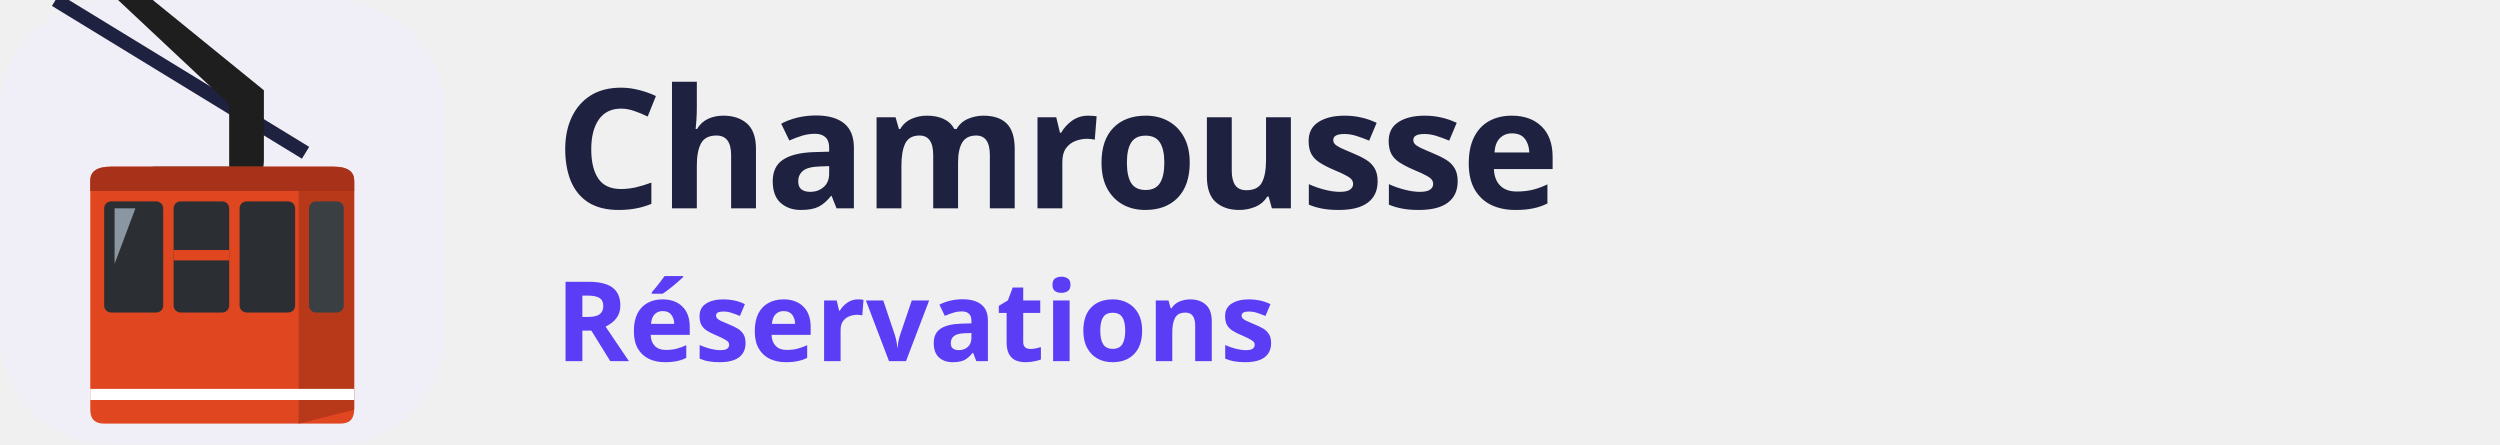
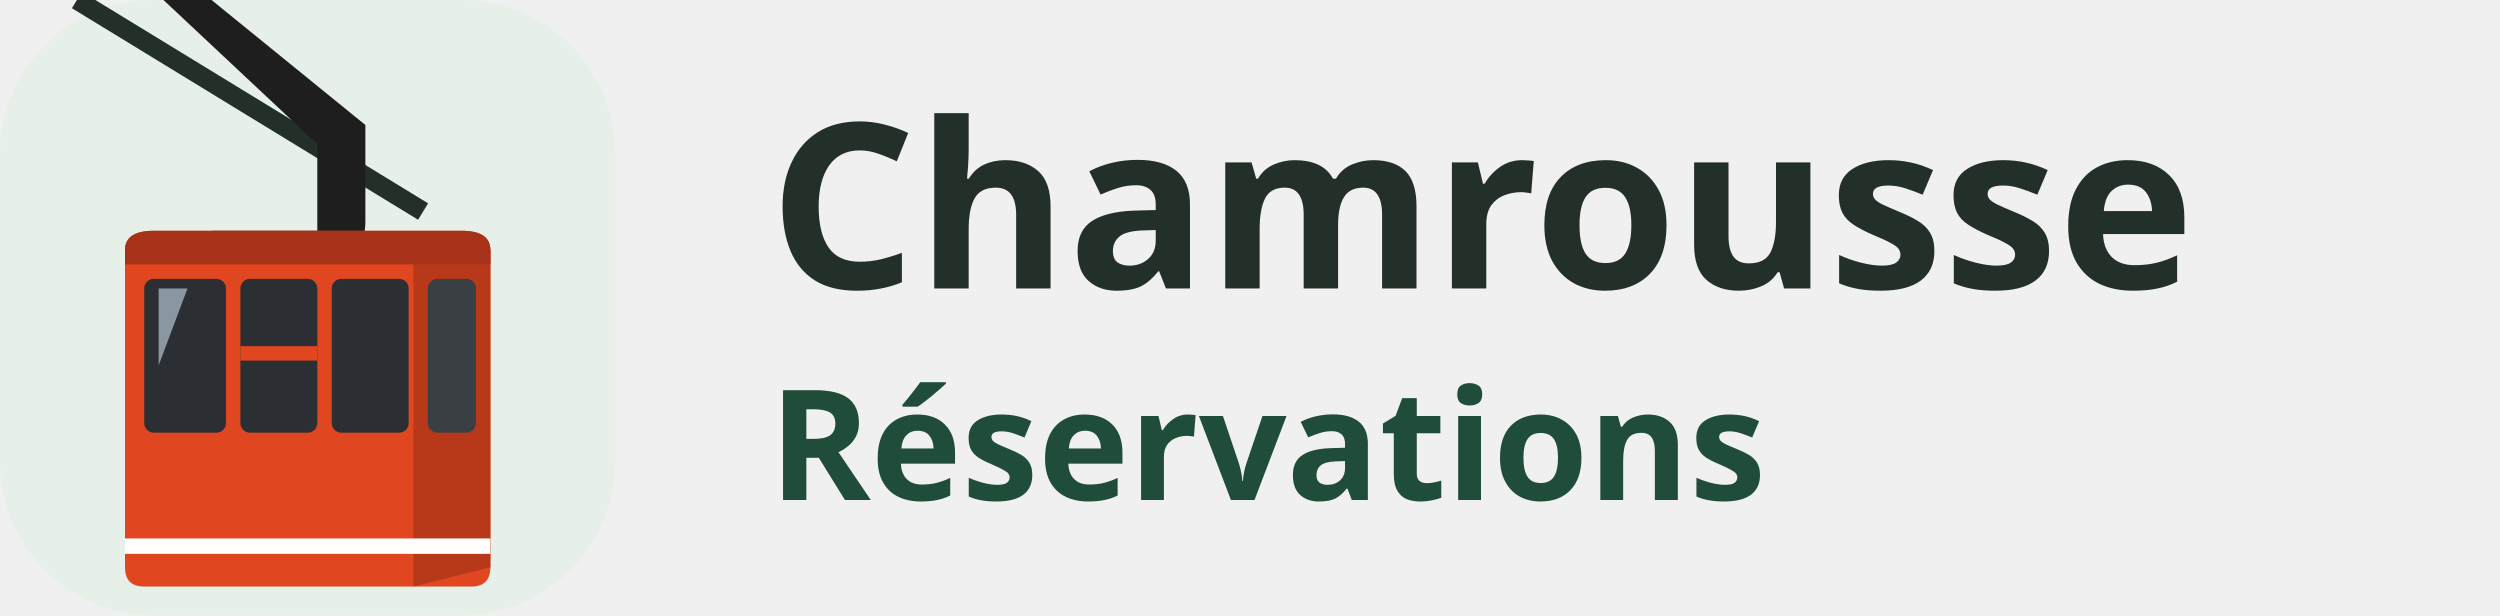
- <svg xmlns="http://www.w3.org/2000/svg" width="360" height="64" viewBox="0 0 360 64" role="img" aria-label="Chamrousse">
+ <svg xmlns="http://www.w3.org/2000/svg" width="260" height="64" viewBox="0 0 260 64" role="img" aria-label="Chamrousse">
  <g>
-     <rect width="64" height="64" rx="16" fill="#F0EEF7" />
-     <path d="M8 0 L44 22" stroke="#1F2140" stroke-width="2" />
+     <rect width="64" height="64" rx="16" fill="#E6EFE8" />
+     <path d="M8 0 L44 22" stroke="#23302A" stroke-width="2" />
    <path d="M17 0 L22 0 L38 13 L38 23 Q38 27 34 27 L22 27 L22 24 L33 24 L33 15 Z" fill="#1E1E1E" />
    <path d="M13 26 Q13 24 16 24 L48 24 Q51 24 51 26 L51 59 Q51 61 49 61 L15 61 Q13 61 13 59 Z" fill="#E0461F" />
    <path d="M43 25 L51 26 L51 59 L43 61 Z" fill="#B8381A" />
    <path d="M13 26 Q13 24 16 24 L48 24 Q51 24 51 26 L51 27.5 L13 27.5 Z" fill="#A8311A" />
    <rect x="15" y="29" width="8.5" height="16" rx="1" fill="#2B2F33" />
    <rect x="25" y="29" width="8" height="16" rx="1" fill="#2B2F33" />
    <rect x="34.5" y="29" width="8" height="16" rx="1" fill="#2B2F33" />
    <rect x="44.5" y="29" width="5" height="16" rx="1" fill="#3A3F44" />
    <rect x="25" y="36" width="8" height="1.5" fill="#E0461F" />
    <path d="M16.5 30 L19.5 30 L16.5 38 Z" fill="#8A97A3" />
    <rect x="13" y="56" width="38" height="1.6" fill="#FFFFFF" />
  </g>
-   <text x="80" y="30" font-family="'Plus Jakarta Sans', system-ui, sans-serif" font-size="24" font-weight="800" fill="#1F2140" letter-spacing="-0.4">Chamrousse</text>
-   <text x="80" y="52" font-family="'Plus Jakarta Sans', system-ui, sans-serif" font-size="16" font-weight="600" fill="#5B3DF5">Réservations</text>
+   <text x="80" y="30" font-family="'Nunito Sans', system-ui, sans-serif" font-size="24" font-weight="800" fill="#23302A">Chamrousse</text>
+   <text x="80" y="52" font-family="'Nunito Sans', system-ui, sans-serif" font-size="16" font-weight="600" fill="#1F4D3A">Réservations</text>
</svg>
